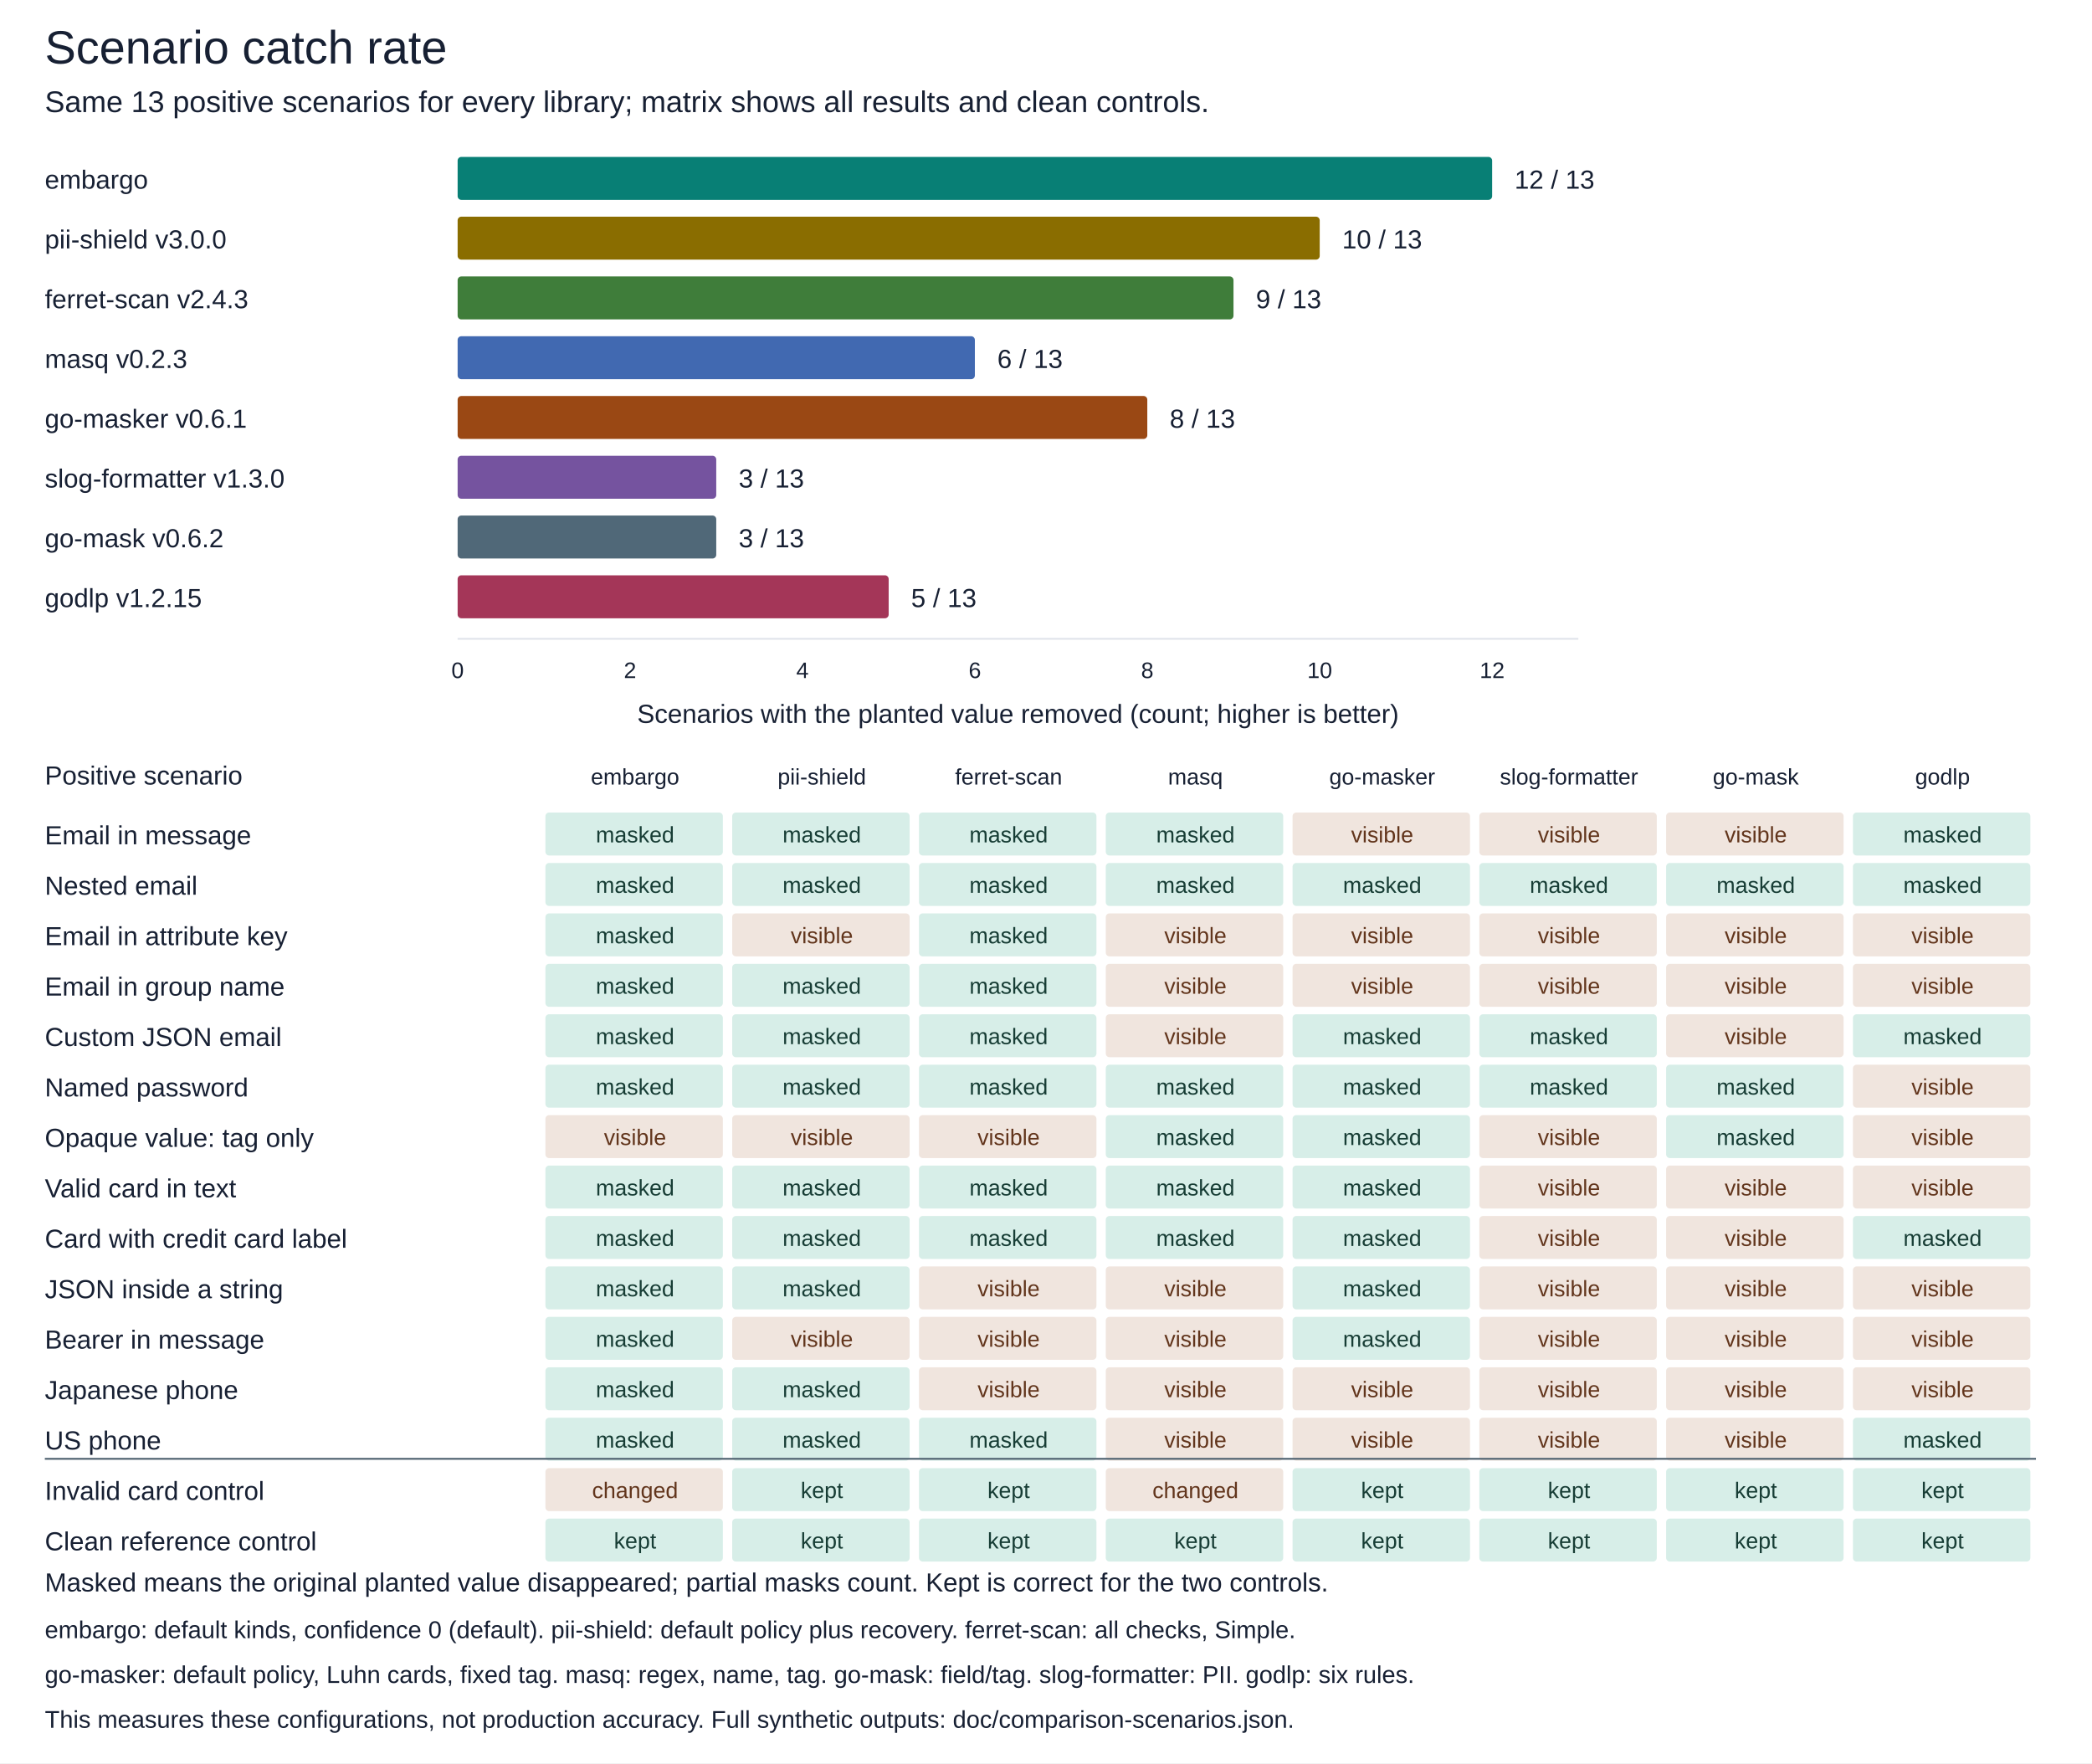
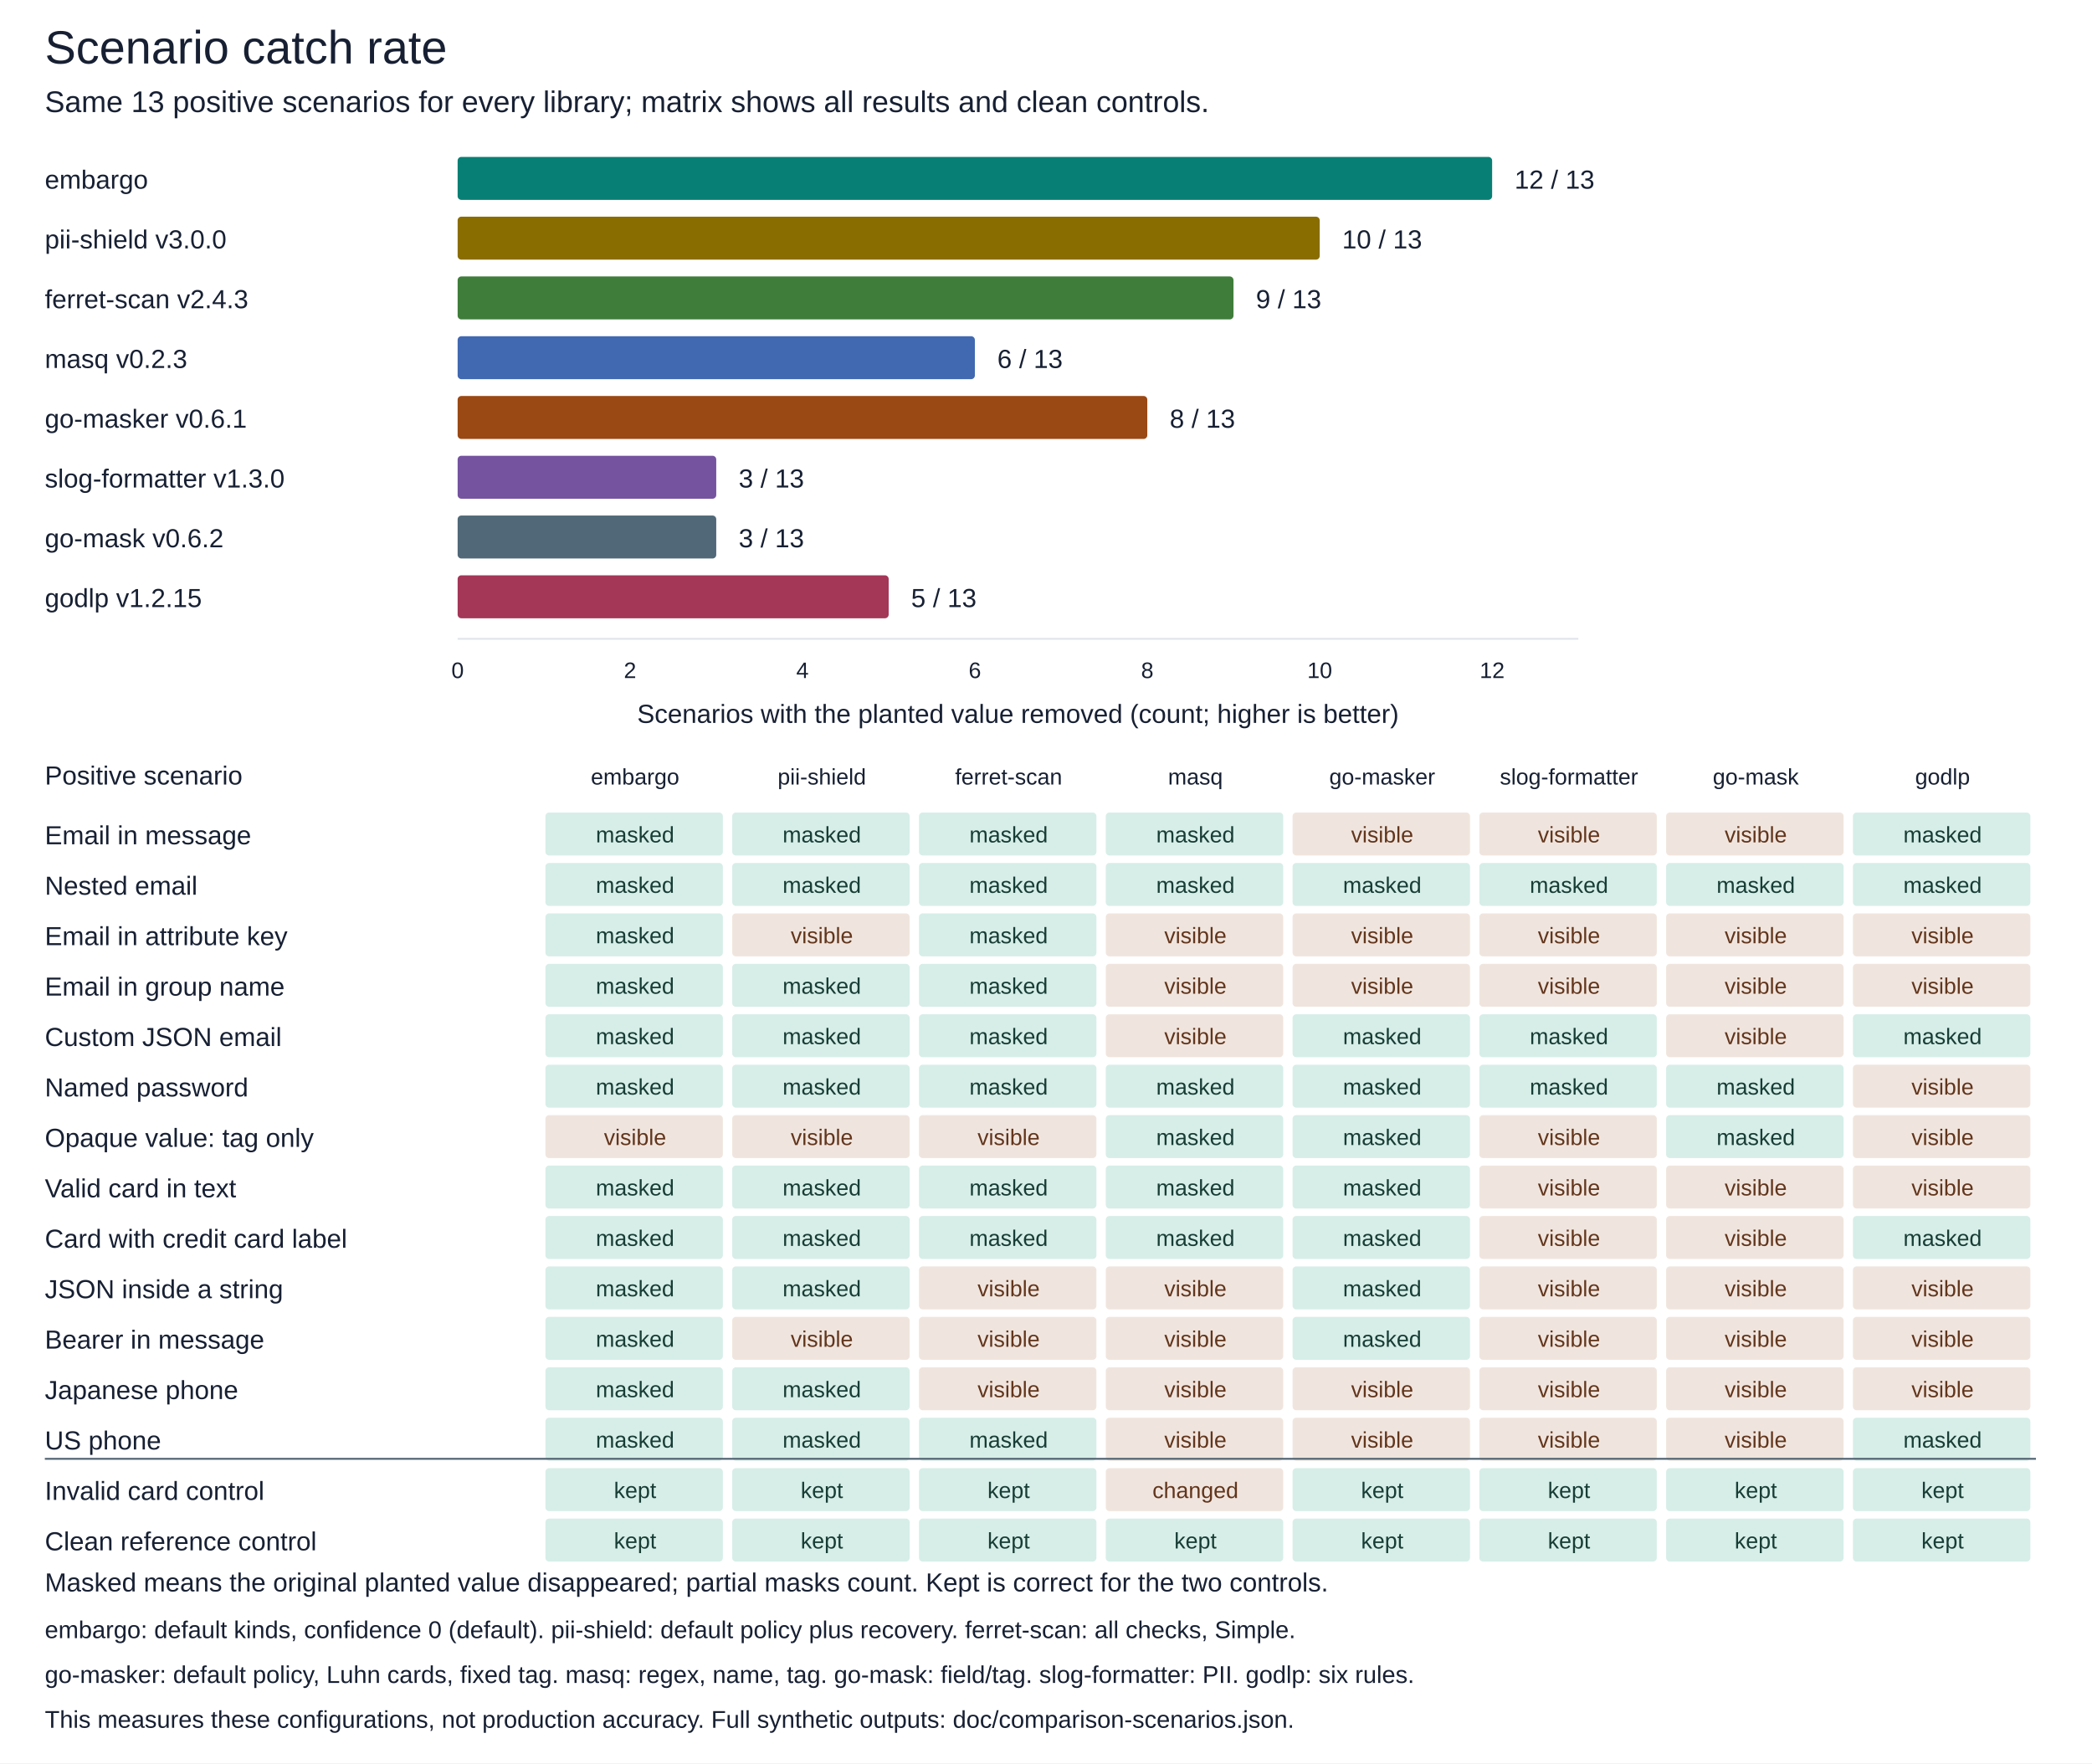
<svg xmlns="http://www.w3.org/2000/svg" width="1120" height="944" viewBox="0 0 1120 944" role="img">
  <rect width="100%" height="100%" fill="white" />
  <g font-family="Arial, sans-serif" font-size="15" fill="#172033">
    <text x="24" y="34" font-size="25" fill="#172033" text-anchor="start">Scenario catch rate</text>
    <text x="24" y="60" font-size="16" fill="#172033" text-anchor="start">Same 13 positive scenarios for every library; matrix shows all results and clean controls.</text>
    <text x="24" y="101" font-size="14" fill="#172033" text-anchor="start">embargo</text>
    <rect x="245" y="84" width="553.85" height="23" rx="2" fill="#087f75" />
    <text x="810.85" y="101" font-size="14" fill="#172033" text-anchor="start">12 / 13</text>
    <text x="24" y="133" font-size="14" fill="#172033" text-anchor="start">pii-shield v3.0.0</text>
    <rect x="245" y="116" width="461.54" height="23" rx="2" fill="#8a6d00" />
    <text x="718.54" y="133" font-size="14" fill="#172033" text-anchor="start">10 / 13</text>
    <text x="24" y="165" font-size="14" fill="#172033" text-anchor="start">ferret-scan v2.4.3</text>
    <rect x="245" y="148" width="415.38" height="23" rx="2" fill="#3f7d3a" />
    <text x="672.38" y="165" font-size="14" fill="#172033" text-anchor="start">9 / 13</text>
    <text x="24" y="197" font-size="14" fill="#172033" text-anchor="start">masq v0.2.3</text>
    <rect x="245" y="180" width="276.92" height="23" rx="2" fill="#4169b1" />
    <text x="533.92" y="197" font-size="14" fill="#172033" text-anchor="start">6 / 13</text>
    <text x="24" y="229" font-size="14" fill="#172033" text-anchor="start">go-masker v0.6.1</text>
    <rect x="245" y="212" width="369.23" height="23" rx="2" fill="#9a4814" />
    <text x="626.23" y="229" font-size="14" fill="#172033" text-anchor="start">8 / 13</text>
    <text x="24" y="261" font-size="14" fill="#172033" text-anchor="start">slog-formatter v1.3.0</text>
    <rect x="245" y="244" width="138.46" height="23" rx="2" fill="#75539f" />
    <text x="395.46" y="261" font-size="14" fill="#172033" text-anchor="start">3 / 13</text>
    <text x="24" y="293" font-size="14" fill="#172033" text-anchor="start">go-mask v0.6.2</text>
    <rect x="245" y="276" width="138.46" height="23" rx="2" fill="#506878" />
    <text x="395.46" y="293" font-size="14" fill="#172033" text-anchor="start">3 / 13</text>
    <text x="24" y="325" font-size="14" fill="#172033" text-anchor="start">godlp v1.2.15</text>
    <rect x="245" y="308" width="230.77" height="23" rx="2" fill="#a43658" />
    <text x="487.77" y="325" font-size="14" fill="#172033" text-anchor="start">5 / 13</text>
    <path d="M245,342 L845,342" stroke="#e1e5ec" />
    <text x="245.0" y="363" font-size="12" fill="#172033" text-anchor="middle">0</text>
    <text x="337.31" y="363" font-size="12" fill="#172033" text-anchor="middle">2</text>
    <text x="429.62" y="363" font-size="12" fill="#172033" text-anchor="middle">4</text>
    <text x="521.92" y="363" font-size="12" fill="#172033" text-anchor="middle">6</text>
    <text x="614.23" y="363" font-size="12" fill="#172033" text-anchor="middle">8</text>
    <text x="706.54" y="363" font-size="12" fill="#172033" text-anchor="middle">10</text>
    <text x="798.85" y="363" font-size="12" fill="#172033" text-anchor="middle">12</text>
    <text x="545" y="387" font-size="14" fill="#172033" text-anchor="middle">Scenarios with the planted value removed (count; higher is better)</text>
    <text x="24" y="420" font-size="14" fill="#172033" text-anchor="start">Positive scenario</text>
    <text x="340.0" y="420" font-size="12" fill="#172033" text-anchor="middle">embargo</text>
    <text x="440.0" y="420" font-size="12" fill="#172033" text-anchor="middle">pii-shield</text>
    <text x="540.0" y="420" font-size="12" fill="#172033" text-anchor="middle">ferret-scan</text>
    <text x="640.0" y="420" font-size="12" fill="#172033" text-anchor="middle">masq</text>
    <text x="740.0" y="420" font-size="12" fill="#172033" text-anchor="middle">go-masker</text>
    <text x="840.0" y="420" font-size="12" fill="#172033" text-anchor="middle">slog-formatter</text>
    <text x="940.0" y="420" font-size="12" fill="#172033" text-anchor="middle">go-mask</text>
    <text x="1040.0" y="420" font-size="12" fill="#172033" text-anchor="middle">godlp</text>
    <text x="24" y="452" font-size="14" fill="#172033" text-anchor="start">Email in message</text>
    <rect x="292" y="435" width="95.00" height="23" rx="2" fill="#d7eee8" />
    <text x="340.0" y="451" font-size="12" fill="#173d35" text-anchor="middle">masked</text>
    <rect x="392" y="435" width="95.00" height="23" rx="2" fill="#d7eee8" />
    <text x="440.0" y="451" font-size="12" fill="#173d35" text-anchor="middle">masked</text>
    <rect x="492" y="435" width="95.00" height="23" rx="2" fill="#d7eee8" />
    <text x="540.0" y="451" font-size="12" fill="#173d35" text-anchor="middle">masked</text>
    <rect x="592" y="435" width="95.00" height="23" rx="2" fill="#d7eee8" />
    <text x="640.0" y="451" font-size="12" fill="#173d35" text-anchor="middle">masked</text>
    <rect x="692" y="435" width="95.00" height="23" rx="2" fill="#f0e5de" />
    <text x="740.0" y="451" font-size="12" fill="#62351c" text-anchor="middle">visible</text>
    <rect x="792" y="435" width="95.00" height="23" rx="2" fill="#f0e5de" />
    <text x="840.0" y="451" font-size="12" fill="#62351c" text-anchor="middle">visible</text>
    <rect x="892" y="435" width="95.00" height="23" rx="2" fill="#f0e5de" />
    <text x="940.0" y="451" font-size="12" fill="#62351c" text-anchor="middle">visible</text>
    <rect x="992" y="435" width="95.00" height="23" rx="2" fill="#d7eee8" />
    <text x="1040.0" y="451" font-size="12" fill="#173d35" text-anchor="middle">masked</text>
    <text x="24" y="479" font-size="14" fill="#172033" text-anchor="start">Nested email</text>
    <rect x="292" y="462" width="95.00" height="23" rx="2" fill="#d7eee8" />
    <text x="340.0" y="478" font-size="12" fill="#173d35" text-anchor="middle">masked</text>
    <rect x="392" y="462" width="95.00" height="23" rx="2" fill="#d7eee8" />
    <text x="440.0" y="478" font-size="12" fill="#173d35" text-anchor="middle">masked</text>
    <rect x="492" y="462" width="95.00" height="23" rx="2" fill="#d7eee8" />
    <text x="540.0" y="478" font-size="12" fill="#173d35" text-anchor="middle">masked</text>
    <rect x="592" y="462" width="95.00" height="23" rx="2" fill="#d7eee8" />
    <text x="640.0" y="478" font-size="12" fill="#173d35" text-anchor="middle">masked</text>
    <rect x="692" y="462" width="95.00" height="23" rx="2" fill="#d7eee8" />
    <text x="740.0" y="478" font-size="12" fill="#173d35" text-anchor="middle">masked</text>
    <rect x="792" y="462" width="95.00" height="23" rx="2" fill="#d7eee8" />
    <text x="840.0" y="478" font-size="12" fill="#173d35" text-anchor="middle">masked</text>
    <rect x="892" y="462" width="95.00" height="23" rx="2" fill="#d7eee8" />
    <text x="940.0" y="478" font-size="12" fill="#173d35" text-anchor="middle">masked</text>
    <rect x="992" y="462" width="95.00" height="23" rx="2" fill="#d7eee8" />
    <text x="1040.0" y="478" font-size="12" fill="#173d35" text-anchor="middle">masked</text>
    <text x="24" y="506" font-size="14" fill="#172033" text-anchor="start">Email in attribute key</text>
    <rect x="292" y="489" width="95.00" height="23" rx="2" fill="#d7eee8" />
    <text x="340.0" y="505" font-size="12" fill="#173d35" text-anchor="middle">masked</text>
    <rect x="392" y="489" width="95.00" height="23" rx="2" fill="#f0e5de" />
    <text x="440.0" y="505" font-size="12" fill="#62351c" text-anchor="middle">visible</text>
    <rect x="492" y="489" width="95.00" height="23" rx="2" fill="#d7eee8" />
    <text x="540.0" y="505" font-size="12" fill="#173d35" text-anchor="middle">masked</text>
    <rect x="592" y="489" width="95.00" height="23" rx="2" fill="#f0e5de" />
    <text x="640.0" y="505" font-size="12" fill="#62351c" text-anchor="middle">visible</text>
    <rect x="692" y="489" width="95.00" height="23" rx="2" fill="#f0e5de" />
    <text x="740.0" y="505" font-size="12" fill="#62351c" text-anchor="middle">visible</text>
    <rect x="792" y="489" width="95.00" height="23" rx="2" fill="#f0e5de" />
    <text x="840.0" y="505" font-size="12" fill="#62351c" text-anchor="middle">visible</text>
    <rect x="892" y="489" width="95.00" height="23" rx="2" fill="#f0e5de" />
    <text x="940.0" y="505" font-size="12" fill="#62351c" text-anchor="middle">visible</text>
    <rect x="992" y="489" width="95.00" height="23" rx="2" fill="#f0e5de" />
    <text x="1040.0" y="505" font-size="12" fill="#62351c" text-anchor="middle">visible</text>
    <text x="24" y="533" font-size="14" fill="#172033" text-anchor="start">Email in group name</text>
    <rect x="292" y="516" width="95.00" height="23" rx="2" fill="#d7eee8" />
    <text x="340.0" y="532" font-size="12" fill="#173d35" text-anchor="middle">masked</text>
    <rect x="392" y="516" width="95.00" height="23" rx="2" fill="#d7eee8" />
    <text x="440.0" y="532" font-size="12" fill="#173d35" text-anchor="middle">masked</text>
    <rect x="492" y="516" width="95.00" height="23" rx="2" fill="#d7eee8" />
    <text x="540.0" y="532" font-size="12" fill="#173d35" text-anchor="middle">masked</text>
    <rect x="592" y="516" width="95.00" height="23" rx="2" fill="#f0e5de" />
    <text x="640.0" y="532" font-size="12" fill="#62351c" text-anchor="middle">visible</text>
    <rect x="692" y="516" width="95.00" height="23" rx="2" fill="#f0e5de" />
    <text x="740.0" y="532" font-size="12" fill="#62351c" text-anchor="middle">visible</text>
    <rect x="792" y="516" width="95.00" height="23" rx="2" fill="#f0e5de" />
    <text x="840.0" y="532" font-size="12" fill="#62351c" text-anchor="middle">visible</text>
    <rect x="892" y="516" width="95.00" height="23" rx="2" fill="#f0e5de" />
    <text x="940.0" y="532" font-size="12" fill="#62351c" text-anchor="middle">visible</text>
    <rect x="992" y="516" width="95.00" height="23" rx="2" fill="#f0e5de" />
    <text x="1040.0" y="532" font-size="12" fill="#62351c" text-anchor="middle">visible</text>
    <text x="24" y="560" font-size="14" fill="#172033" text-anchor="start">Custom JSON email</text>
    <rect x="292" y="543" width="95.00" height="23" rx="2" fill="#d7eee8" />
    <text x="340.0" y="559" font-size="12" fill="#173d35" text-anchor="middle">masked</text>
    <rect x="392" y="543" width="95.00" height="23" rx="2" fill="#d7eee8" />
    <text x="440.0" y="559" font-size="12" fill="#173d35" text-anchor="middle">masked</text>
    <rect x="492" y="543" width="95.00" height="23" rx="2" fill="#d7eee8" />
    <text x="540.0" y="559" font-size="12" fill="#173d35" text-anchor="middle">masked</text>
    <rect x="592" y="543" width="95.00" height="23" rx="2" fill="#f0e5de" />
    <text x="640.0" y="559" font-size="12" fill="#62351c" text-anchor="middle">visible</text>
    <rect x="692" y="543" width="95.00" height="23" rx="2" fill="#d7eee8" />
    <text x="740.0" y="559" font-size="12" fill="#173d35" text-anchor="middle">masked</text>
    <rect x="792" y="543" width="95.00" height="23" rx="2" fill="#d7eee8" />
    <text x="840.0" y="559" font-size="12" fill="#173d35" text-anchor="middle">masked</text>
    <rect x="892" y="543" width="95.00" height="23" rx="2" fill="#f0e5de" />
    <text x="940.0" y="559" font-size="12" fill="#62351c" text-anchor="middle">visible</text>
    <rect x="992" y="543" width="95.00" height="23" rx="2" fill="#d7eee8" />
    <text x="1040.0" y="559" font-size="12" fill="#173d35" text-anchor="middle">masked</text>
    <text x="24" y="587" font-size="14" fill="#172033" text-anchor="start">Named password</text>
    <rect x="292" y="570" width="95.00" height="23" rx="2" fill="#d7eee8" />
    <text x="340.0" y="586" font-size="12" fill="#173d35" text-anchor="middle">masked</text>
    <rect x="392" y="570" width="95.00" height="23" rx="2" fill="#d7eee8" />
    <text x="440.0" y="586" font-size="12" fill="#173d35" text-anchor="middle">masked</text>
    <rect x="492" y="570" width="95.00" height="23" rx="2" fill="#d7eee8" />
    <text x="540.0" y="586" font-size="12" fill="#173d35" text-anchor="middle">masked</text>
    <rect x="592" y="570" width="95.00" height="23" rx="2" fill="#d7eee8" />
    <text x="640.0" y="586" font-size="12" fill="#173d35" text-anchor="middle">masked</text>
    <rect x="692" y="570" width="95.00" height="23" rx="2" fill="#d7eee8" />
    <text x="740.0" y="586" font-size="12" fill="#173d35" text-anchor="middle">masked</text>
    <rect x="792" y="570" width="95.00" height="23" rx="2" fill="#d7eee8" />
    <text x="840.0" y="586" font-size="12" fill="#173d35" text-anchor="middle">masked</text>
    <rect x="892" y="570" width="95.00" height="23" rx="2" fill="#d7eee8" />
    <text x="940.0" y="586" font-size="12" fill="#173d35" text-anchor="middle">masked</text>
    <rect x="992" y="570" width="95.00" height="23" rx="2" fill="#f0e5de" />
    <text x="1040.0" y="586" font-size="12" fill="#62351c" text-anchor="middle">visible</text>
    <text x="24" y="614" font-size="14" fill="#172033" text-anchor="start">Opaque value: tag only</text>
    <rect x="292" y="597" width="95.00" height="23" rx="2" fill="#f0e5de" />
    <text x="340.0" y="613" font-size="12" fill="#62351c" text-anchor="middle">visible</text>
    <rect x="392" y="597" width="95.00" height="23" rx="2" fill="#f0e5de" />
    <text x="440.0" y="613" font-size="12" fill="#62351c" text-anchor="middle">visible</text>
    <rect x="492" y="597" width="95.00" height="23" rx="2" fill="#f0e5de" />
    <text x="540.0" y="613" font-size="12" fill="#62351c" text-anchor="middle">visible</text>
    <rect x="592" y="597" width="95.00" height="23" rx="2" fill="#d7eee8" />
    <text x="640.0" y="613" font-size="12" fill="#173d35" text-anchor="middle">masked</text>
    <rect x="692" y="597" width="95.00" height="23" rx="2" fill="#d7eee8" />
    <text x="740.0" y="613" font-size="12" fill="#173d35" text-anchor="middle">masked</text>
    <rect x="792" y="597" width="95.00" height="23" rx="2" fill="#f0e5de" />
    <text x="840.0" y="613" font-size="12" fill="#62351c" text-anchor="middle">visible</text>
    <rect x="892" y="597" width="95.00" height="23" rx="2" fill="#d7eee8" />
    <text x="940.0" y="613" font-size="12" fill="#173d35" text-anchor="middle">masked</text>
    <rect x="992" y="597" width="95.00" height="23" rx="2" fill="#f0e5de" />
    <text x="1040.0" y="613" font-size="12" fill="#62351c" text-anchor="middle">visible</text>
    <text x="24" y="641" font-size="14" fill="#172033" text-anchor="start">Valid card in text</text>
    <rect x="292" y="624" width="95.00" height="23" rx="2" fill="#d7eee8" />
    <text x="340.0" y="640" font-size="12" fill="#173d35" text-anchor="middle">masked</text>
    <rect x="392" y="624" width="95.00" height="23" rx="2" fill="#d7eee8" />
    <text x="440.0" y="640" font-size="12" fill="#173d35" text-anchor="middle">masked</text>
    <rect x="492" y="624" width="95.00" height="23" rx="2" fill="#d7eee8" />
    <text x="540.0" y="640" font-size="12" fill="#173d35" text-anchor="middle">masked</text>
    <rect x="592" y="624" width="95.00" height="23" rx="2" fill="#d7eee8" />
    <text x="640.0" y="640" font-size="12" fill="#173d35" text-anchor="middle">masked</text>
    <rect x="692" y="624" width="95.00" height="23" rx="2" fill="#d7eee8" />
    <text x="740.0" y="640" font-size="12" fill="#173d35" text-anchor="middle">masked</text>
    <rect x="792" y="624" width="95.00" height="23" rx="2" fill="#f0e5de" />
    <text x="840.0" y="640" font-size="12" fill="#62351c" text-anchor="middle">visible</text>
    <rect x="892" y="624" width="95.00" height="23" rx="2" fill="#f0e5de" />
    <text x="940.0" y="640" font-size="12" fill="#62351c" text-anchor="middle">visible</text>
    <rect x="992" y="624" width="95.00" height="23" rx="2" fill="#f0e5de" />
    <text x="1040.0" y="640" font-size="12" fill="#62351c" text-anchor="middle">visible</text>
    <text x="24" y="668" font-size="14" fill="#172033" text-anchor="start">Card with credit card label</text>
    <rect x="292" y="651" width="95.00" height="23" rx="2" fill="#d7eee8" />
    <text x="340.0" y="667" font-size="12" fill="#173d35" text-anchor="middle">masked</text>
    <rect x="392" y="651" width="95.00" height="23" rx="2" fill="#d7eee8" />
    <text x="440.0" y="667" font-size="12" fill="#173d35" text-anchor="middle">masked</text>
    <rect x="492" y="651" width="95.00" height="23" rx="2" fill="#d7eee8" />
    <text x="540.0" y="667" font-size="12" fill="#173d35" text-anchor="middle">masked</text>
    <rect x="592" y="651" width="95.00" height="23" rx="2" fill="#d7eee8" />
    <text x="640.0" y="667" font-size="12" fill="#173d35" text-anchor="middle">masked</text>
    <rect x="692" y="651" width="95.00" height="23" rx="2" fill="#d7eee8" />
    <text x="740.0" y="667" font-size="12" fill="#173d35" text-anchor="middle">masked</text>
    <rect x="792" y="651" width="95.00" height="23" rx="2" fill="#f0e5de" />
    <text x="840.0" y="667" font-size="12" fill="#62351c" text-anchor="middle">visible</text>
    <rect x="892" y="651" width="95.00" height="23" rx="2" fill="#f0e5de" />
    <text x="940.0" y="667" font-size="12" fill="#62351c" text-anchor="middle">visible</text>
    <rect x="992" y="651" width="95.00" height="23" rx="2" fill="#d7eee8" />
    <text x="1040.0" y="667" font-size="12" fill="#173d35" text-anchor="middle">masked</text>
    <text x="24" y="695" font-size="14" fill="#172033" text-anchor="start">JSON inside a string</text>
    <rect x="292" y="678" width="95.00" height="23" rx="2" fill="#d7eee8" />
    <text x="340.0" y="694" font-size="12" fill="#173d35" text-anchor="middle">masked</text>
    <rect x="392" y="678" width="95.00" height="23" rx="2" fill="#d7eee8" />
    <text x="440.0" y="694" font-size="12" fill="#173d35" text-anchor="middle">masked</text>
    <rect x="492" y="678" width="95.00" height="23" rx="2" fill="#f0e5de" />
    <text x="540.0" y="694" font-size="12" fill="#62351c" text-anchor="middle">visible</text>
    <rect x="592" y="678" width="95.00" height="23" rx="2" fill="#f0e5de" />
    <text x="640.0" y="694" font-size="12" fill="#62351c" text-anchor="middle">visible</text>
    <rect x="692" y="678" width="95.00" height="23" rx="2" fill="#d7eee8" />
    <text x="740.0" y="694" font-size="12" fill="#173d35" text-anchor="middle">masked</text>
    <rect x="792" y="678" width="95.00" height="23" rx="2" fill="#f0e5de" />
    <text x="840.0" y="694" font-size="12" fill="#62351c" text-anchor="middle">visible</text>
    <rect x="892" y="678" width="95.00" height="23" rx="2" fill="#f0e5de" />
    <text x="940.0" y="694" font-size="12" fill="#62351c" text-anchor="middle">visible</text>
    <rect x="992" y="678" width="95.00" height="23" rx="2" fill="#f0e5de" />
    <text x="1040.0" y="694" font-size="12" fill="#62351c" text-anchor="middle">visible</text>
    <text x="24" y="722" font-size="14" fill="#172033" text-anchor="start">Bearer in message</text>
    <rect x="292" y="705" width="95.00" height="23" rx="2" fill="#d7eee8" />
    <text x="340.0" y="721" font-size="12" fill="#173d35" text-anchor="middle">masked</text>
    <rect x="392" y="705" width="95.00" height="23" rx="2" fill="#f0e5de" />
    <text x="440.0" y="721" font-size="12" fill="#62351c" text-anchor="middle">visible</text>
    <rect x="492" y="705" width="95.00" height="23" rx="2" fill="#f0e5de" />
    <text x="540.0" y="721" font-size="12" fill="#62351c" text-anchor="middle">visible</text>
    <rect x="592" y="705" width="95.00" height="23" rx="2" fill="#f0e5de" />
    <text x="640.0" y="721" font-size="12" fill="#62351c" text-anchor="middle">visible</text>
    <rect x="692" y="705" width="95.00" height="23" rx="2" fill="#d7eee8" />
    <text x="740.0" y="721" font-size="12" fill="#173d35" text-anchor="middle">masked</text>
    <rect x="792" y="705" width="95.00" height="23" rx="2" fill="#f0e5de" />
    <text x="840.0" y="721" font-size="12" fill="#62351c" text-anchor="middle">visible</text>
    <rect x="892" y="705" width="95.00" height="23" rx="2" fill="#f0e5de" />
    <text x="940.0" y="721" font-size="12" fill="#62351c" text-anchor="middle">visible</text>
    <rect x="992" y="705" width="95.00" height="23" rx="2" fill="#f0e5de" />
    <text x="1040.0" y="721" font-size="12" fill="#62351c" text-anchor="middle">visible</text>
    <text x="24" y="749" font-size="14" fill="#172033" text-anchor="start">Japanese phone</text>
    <rect x="292" y="732" width="95.00" height="23" rx="2" fill="#d7eee8" />
    <text x="340.0" y="748" font-size="12" fill="#173d35" text-anchor="middle">masked</text>
    <rect x="392" y="732" width="95.00" height="23" rx="2" fill="#d7eee8" />
    <text x="440.0" y="748" font-size="12" fill="#173d35" text-anchor="middle">masked</text>
    <rect x="492" y="732" width="95.00" height="23" rx="2" fill="#f0e5de" />
    <text x="540.0" y="748" font-size="12" fill="#62351c" text-anchor="middle">visible</text>
    <rect x="592" y="732" width="95.00" height="23" rx="2" fill="#f0e5de" />
    <text x="640.0" y="748" font-size="12" fill="#62351c" text-anchor="middle">visible</text>
    <rect x="692" y="732" width="95.00" height="23" rx="2" fill="#f0e5de" />
    <text x="740.0" y="748" font-size="12" fill="#62351c" text-anchor="middle">visible</text>
    <rect x="792" y="732" width="95.00" height="23" rx="2" fill="#f0e5de" />
    <text x="840.0" y="748" font-size="12" fill="#62351c" text-anchor="middle">visible</text>
    <rect x="892" y="732" width="95.00" height="23" rx="2" fill="#f0e5de" />
    <text x="940.0" y="748" font-size="12" fill="#62351c" text-anchor="middle">visible</text>
    <rect x="992" y="732" width="95.00" height="23" rx="2" fill="#f0e5de" />
    <text x="1040.0" y="748" font-size="12" fill="#62351c" text-anchor="middle">visible</text>
    <text x="24" y="776" font-size="14" fill="#172033" text-anchor="start">US phone</text>
    <rect x="292" y="759" width="95.00" height="23" rx="2" fill="#d7eee8" />
    <text x="340.0" y="775" font-size="12" fill="#173d35" text-anchor="middle">masked</text>
    <rect x="392" y="759" width="95.00" height="23" rx="2" fill="#d7eee8" />
    <text x="440.0" y="775" font-size="12" fill="#173d35" text-anchor="middle">masked</text>
    <rect x="492" y="759" width="95.00" height="23" rx="2" fill="#d7eee8" />
    <text x="540.0" y="775" font-size="12" fill="#173d35" text-anchor="middle">masked</text>
    <rect x="592" y="759" width="95.00" height="23" rx="2" fill="#f0e5de" />
    <text x="640.0" y="775" font-size="12" fill="#62351c" text-anchor="middle">visible</text>
    <rect x="692" y="759" width="95.00" height="23" rx="2" fill="#f0e5de" />
    <text x="740.0" y="775" font-size="12" fill="#62351c" text-anchor="middle">visible</text>
    <rect x="792" y="759" width="95.00" height="23" rx="2" fill="#f0e5de" />
    <text x="840.0" y="775" font-size="12" fill="#62351c" text-anchor="middle">visible</text>
    <rect x="892" y="759" width="95.00" height="23" rx="2" fill="#f0e5de" />
    <text x="940.0" y="775" font-size="12" fill="#62351c" text-anchor="middle">visible</text>
    <rect x="992" y="759" width="95.00" height="23" rx="2" fill="#d7eee8" />
    <text x="1040.0" y="775" font-size="12" fill="#173d35" text-anchor="middle">masked</text>
    <path d="M24,781 L1090,781" stroke="#526472" />
    <text x="24" y="803" font-size="14" fill="#172033" text-anchor="start">Invalid card control</text>
-     <rect x="292" y="786" width="95.00" height="23" rx="2" fill="#f0e5de" />
-     <text x="340.0" y="802" font-size="12" fill="#62351c" text-anchor="middle">changed</text>
+     <rect x="292" y="786" width="95.00" height="23" rx="2" fill="#d7eee8" />
+     <text x="340.0" y="802" font-size="12" fill="#173d35" text-anchor="middle">kept</text>
    <rect x="392" y="786" width="95.00" height="23" rx="2" fill="#d7eee8" />
    <text x="440.0" y="802" font-size="12" fill="#173d35" text-anchor="middle">kept</text>
    <rect x="492" y="786" width="95.00" height="23" rx="2" fill="#d7eee8" />
    <text x="540.0" y="802" font-size="12" fill="#173d35" text-anchor="middle">kept</text>
    <rect x="592" y="786" width="95.00" height="23" rx="2" fill="#f0e5de" />
    <text x="640.0" y="802" font-size="12" fill="#62351c" text-anchor="middle">changed</text>
    <rect x="692" y="786" width="95.00" height="23" rx="2" fill="#d7eee8" />
    <text x="740.0" y="802" font-size="12" fill="#173d35" text-anchor="middle">kept</text>
    <rect x="792" y="786" width="95.00" height="23" rx="2" fill="#d7eee8" />
    <text x="840.0" y="802" font-size="12" fill="#173d35" text-anchor="middle">kept</text>
    <rect x="892" y="786" width="95.00" height="23" rx="2" fill="#d7eee8" />
    <text x="940.0" y="802" font-size="12" fill="#173d35" text-anchor="middle">kept</text>
    <rect x="992" y="786" width="95.00" height="23" rx="2" fill="#d7eee8" />
    <text x="1040.0" y="802" font-size="12" fill="#173d35" text-anchor="middle">kept</text>
    <text x="24" y="830" font-size="14" fill="#172033" text-anchor="start">Clean reference control</text>
    <rect x="292" y="813" width="95.00" height="23" rx="2" fill="#d7eee8" />
    <text x="340.0" y="829" font-size="12" fill="#173d35" text-anchor="middle">kept</text>
    <rect x="392" y="813" width="95.00" height="23" rx="2" fill="#d7eee8" />
    <text x="440.0" y="829" font-size="12" fill="#173d35" text-anchor="middle">kept</text>
    <rect x="492" y="813" width="95.00" height="23" rx="2" fill="#d7eee8" />
    <text x="540.0" y="829" font-size="12" fill="#173d35" text-anchor="middle">kept</text>
    <rect x="592" y="813" width="95.00" height="23" rx="2" fill="#d7eee8" />
    <text x="640.0" y="829" font-size="12" fill="#173d35" text-anchor="middle">kept</text>
    <rect x="692" y="813" width="95.00" height="23" rx="2" fill="#d7eee8" />
    <text x="740.0" y="829" font-size="12" fill="#173d35" text-anchor="middle">kept</text>
    <rect x="792" y="813" width="95.00" height="23" rx="2" fill="#d7eee8" />
    <text x="840.0" y="829" font-size="12" fill="#173d35" text-anchor="middle">kept</text>
    <rect x="892" y="813" width="95.00" height="23" rx="2" fill="#d7eee8" />
    <text x="940.0" y="829" font-size="12" fill="#173d35" text-anchor="middle">kept</text>
    <rect x="992" y="813" width="95.00" height="23" rx="2" fill="#d7eee8" />
    <text x="1040.0" y="829" font-size="12" fill="#173d35" text-anchor="middle">kept</text>
    <text x="24" y="852" font-size="14" fill="#172033" text-anchor="start">Masked means the original planted value disappeared; partial masks count. Kept is correct for the two controls.</text>
    <text x="24" y="877" font-size="13" fill="#172033" text-anchor="start">embargo: default kinds, confidence 0 (default). pii-shield: default policy plus recovery. ferret-scan: all checks, Simple.</text>
    <text x="24" y="901" font-size="13" fill="#172033" text-anchor="start">go-masker: default policy, Luhn cards, fixed tag. masq: regex, name, tag. go-mask: field/tag. slog-formatter: PII. godlp: six rules.</text>
    <text x="24" y="925" font-size="13" fill="#172033" text-anchor="start">This measures these configurations, not production accuracy. Full synthetic outputs: doc/comparison-scenarios.json.</text>
  </g>
</svg>
